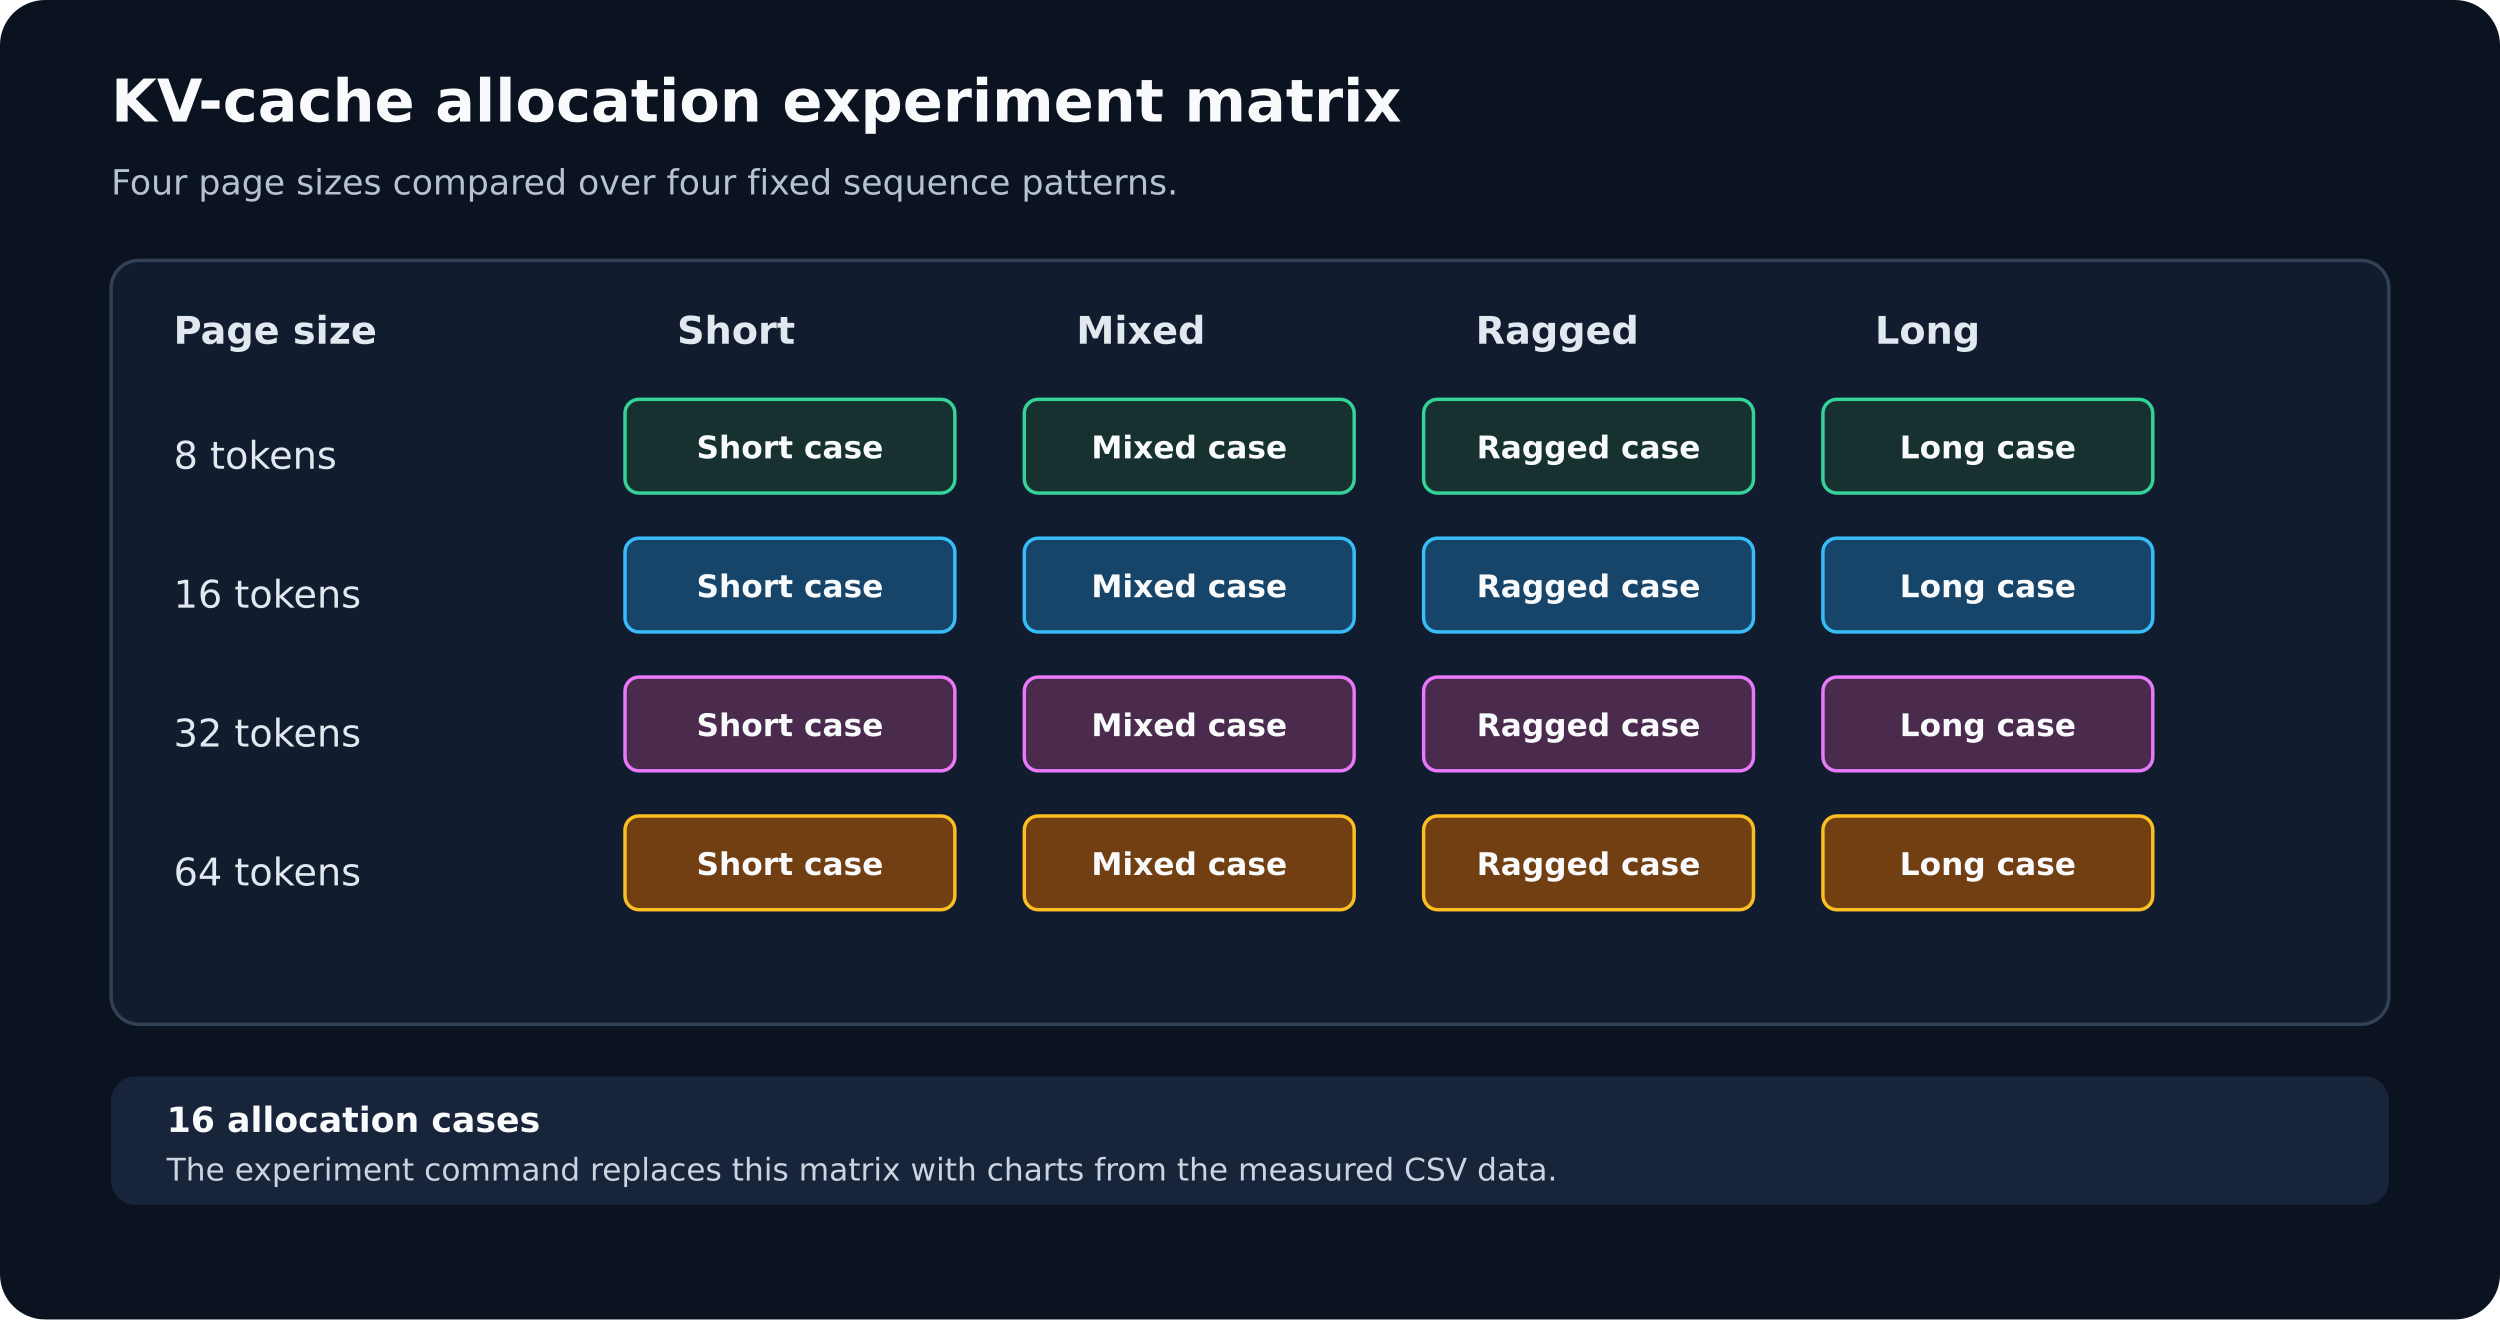
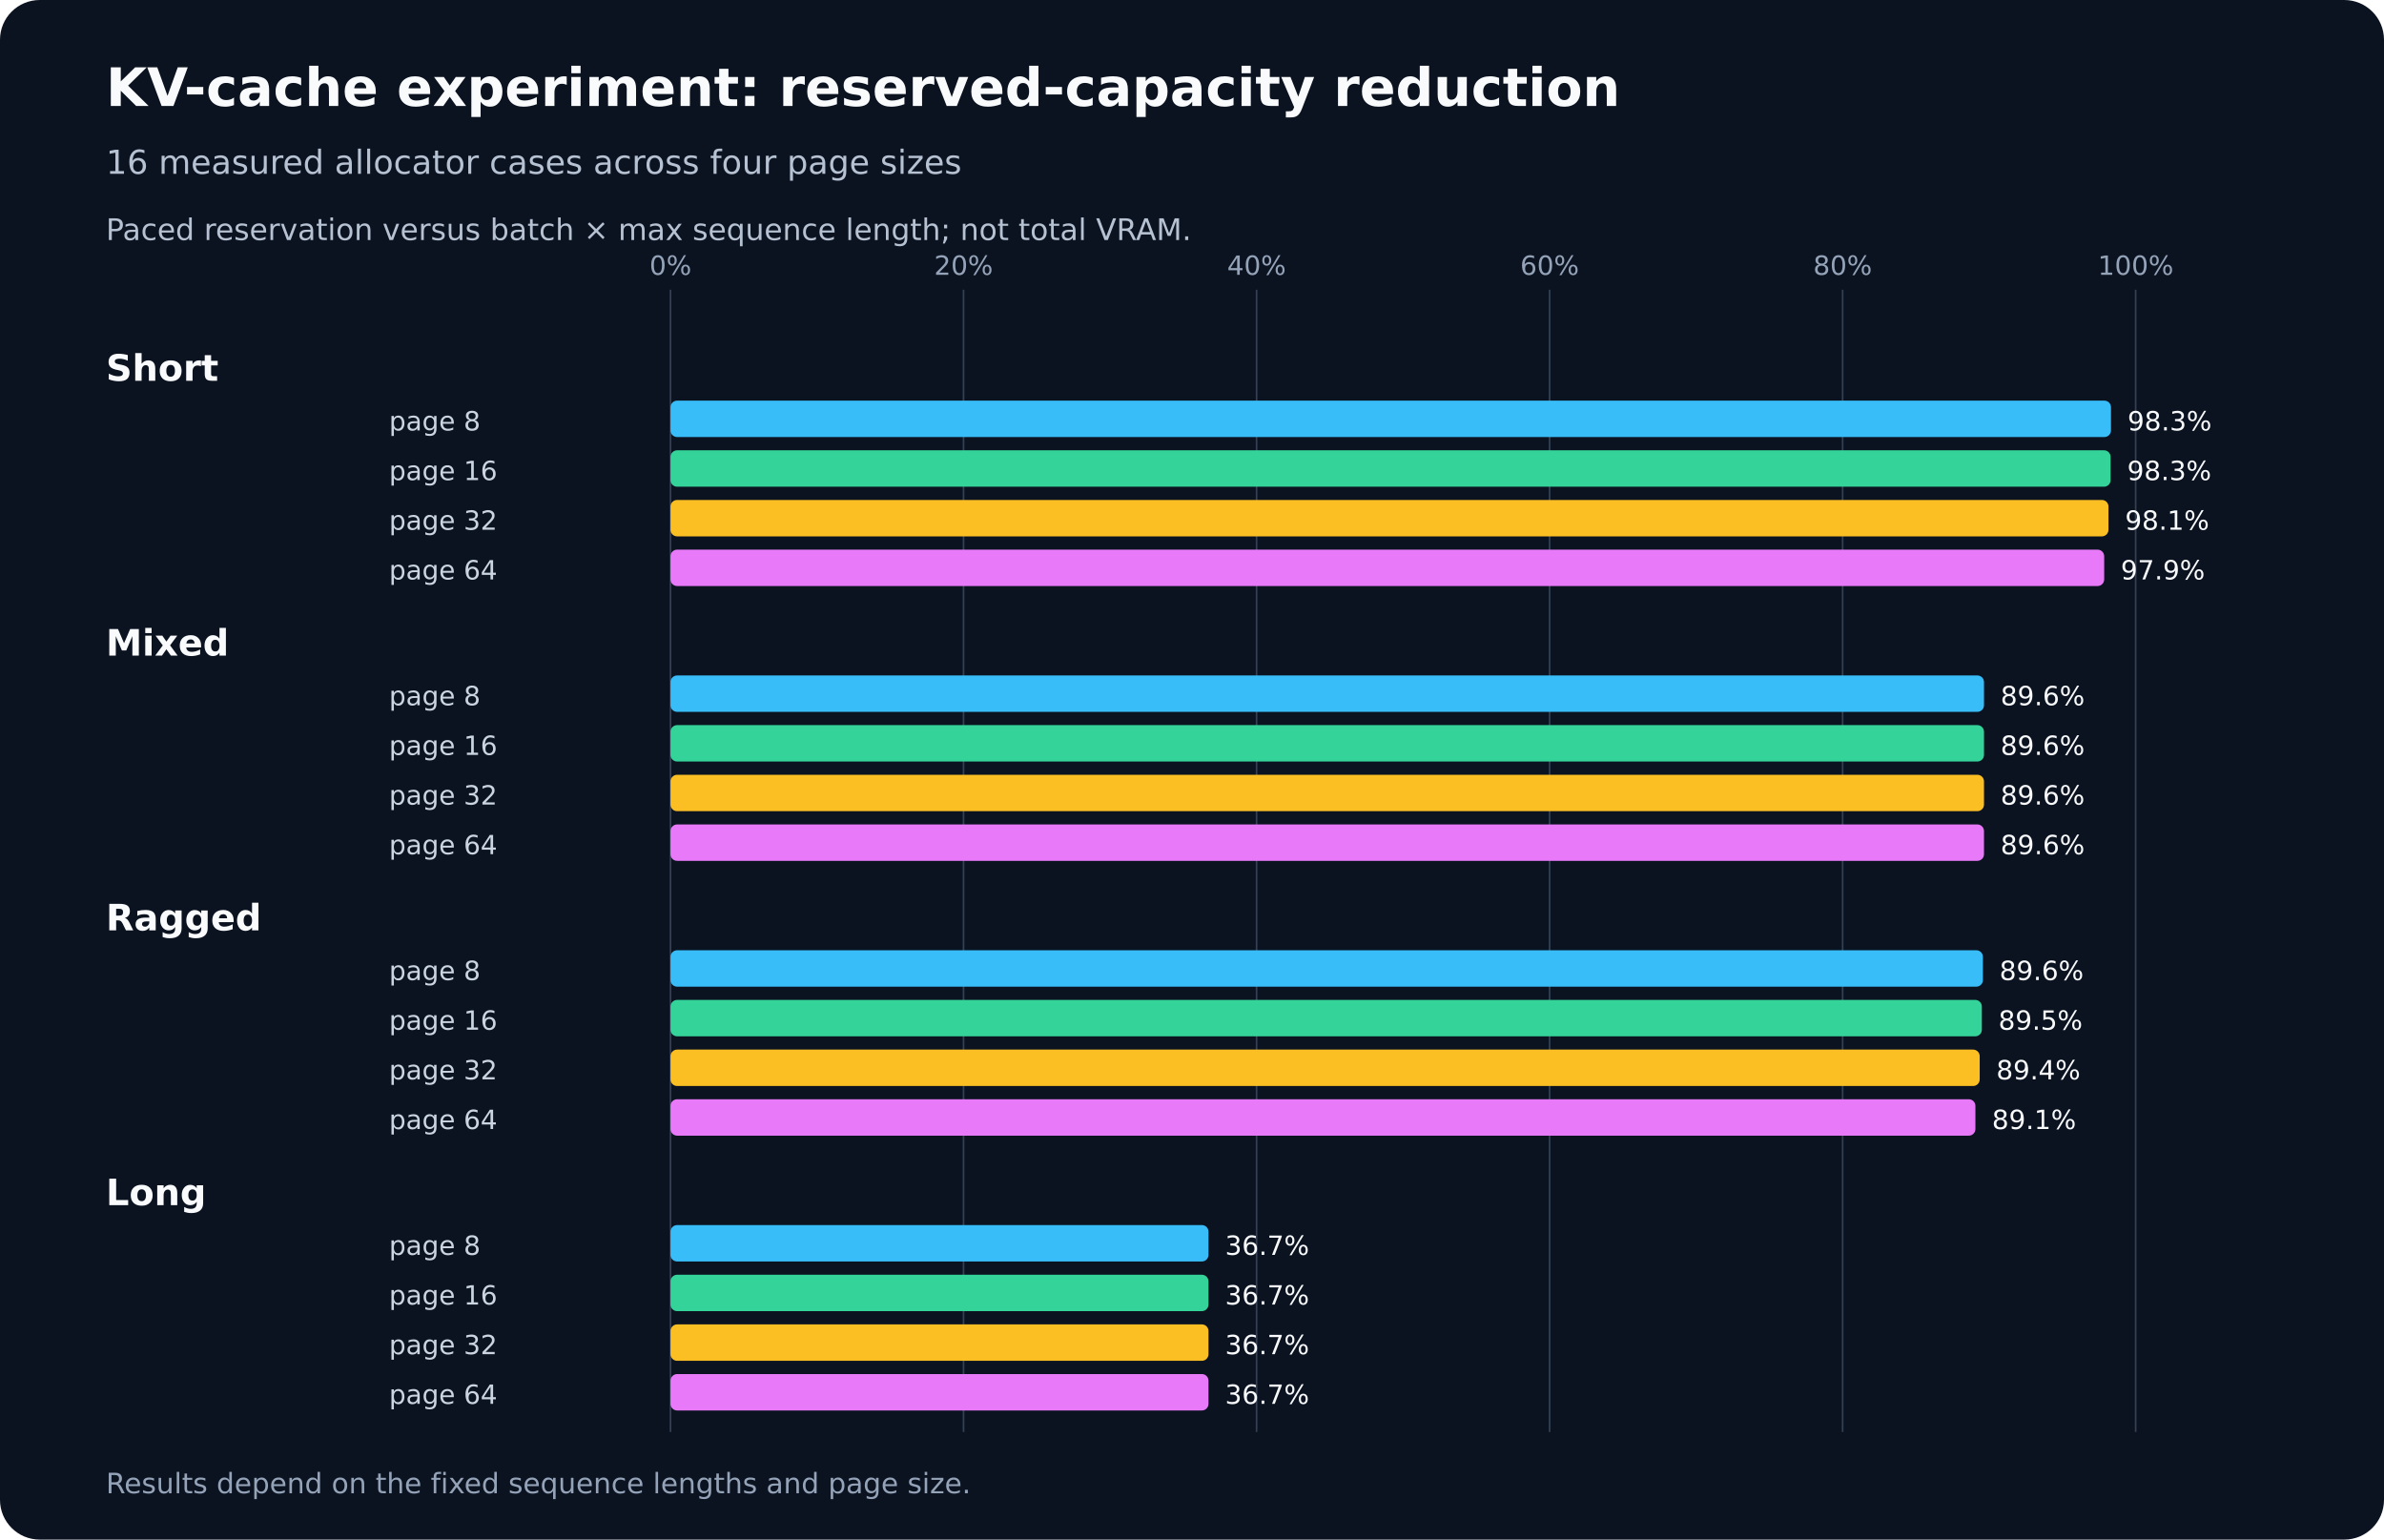
- <svg xmlns="http://www.w3.org/2000/svg" width="1440" height="760" viewBox="0 0 1440 760">
-   <rect width="1440" height="760" rx="26" fill="#0b1220" />
-   <text x="64" y="70" font-family="DejaVu Sans, sans-serif" font-size="34" font-weight="700" fill="#f8fafc">KV-cache allocation experiment matrix</text>
-   <text x="64" y="112" font-family="DejaVu Sans, sans-serif" font-size="20" fill="#b6c2d2">Four page sizes compared over four fixed sequence patterns.</text>
-   <rect x="64" y="150" width="1312" height="440" rx="16" fill="#111c2f" stroke="#334155" stroke-width="2" />
-   <text x="100" y="198" font-family="DejaVu Sans, sans-serif" font-size="22" font-weight="700" fill="#e2e8f0">Page size</text>
-   <text x="390" y="198" font-family="DejaVu Sans, sans-serif" font-size="22" font-weight="700" fill="#e2e8f0">Short</text>
-   <text x="620" y="198" font-family="DejaVu Sans, sans-serif" font-size="22" font-weight="700" fill="#e2e8f0">Mixed</text>
-   <text x="850" y="198" font-family="DejaVu Sans, sans-serif" font-size="22" font-weight="700" fill="#e2e8f0">Ragged</text>
-   <text x="1080" y="198" font-family="DejaVu Sans, sans-serif" font-size="22" font-weight="700" fill="#e2e8f0">Long</text>
-   <g font-family="DejaVu Sans, sans-serif" font-size="22" fill="#e2e8f0">
-     <text x="100" y="270">8 tokens</text>
-     <text x="100" y="350">16 tokens</text>
-     <text x="100" y="430">32 tokens</text>
-     <text x="100" y="510">64 tokens</text>
-   </g>
-   <g fill="#16312f" stroke="#34d399" stroke-width="2">
-     <rect x="360" y="230" width="190" height="54" rx="8" />
-     <rect x="590" y="230" width="190" height="54" rx="8" />
-     <rect x="820" y="230" width="190" height="54" rx="8" />
-     <rect x="1050" y="230" width="190" height="54" rx="8" />
-   </g>
-   <g fill="#17456a" stroke="#38bdf8" stroke-width="2">
-     <rect x="360" y="310" width="190" height="54" rx="8" />
-     <rect x="590" y="310" width="190" height="54" rx="8" />
-     <rect x="820" y="310" width="190" height="54" rx="8" />
-     <rect x="1050" y="310" width="190" height="54" rx="8" />
-   </g>
-   <g fill="#4a2b4e" stroke="#e879f9" stroke-width="2">
-     <rect x="360" y="390" width="190" height="54" rx="8" />
-     <rect x="590" y="390" width="190" height="54" rx="8" />
-     <rect x="820" y="390" width="190" height="54" rx="8" />
-     <rect x="1050" y="390" width="190" height="54" rx="8" />
-   </g>
-   <g fill="#713f12" stroke="#fbbf24" stroke-width="2">
-     <rect x="360" y="470" width="190" height="54" rx="8" />
-     <rect x="590" y="470" width="190" height="54" rx="8" />
-     <rect x="820" y="470" width="190" height="54" rx="8" />
-     <rect x="1050" y="470" width="190" height="54" rx="8" />
-   </g>
-   <g font-family="DejaVu Sans, sans-serif" font-size="18" font-weight="700" fill="#f8fafc">
-     <text x="455" y="264" text-anchor="middle">Short case</text>
-     <text x="685" y="264" text-anchor="middle">Mixed case</text>
-     <text x="915" y="264" text-anchor="middle">Ragged case</text>
-     <text x="1145" y="264" text-anchor="middle">Long case</text>
-     <text x="455" y="344" text-anchor="middle">Short case</text>
-     <text x="685" y="344" text-anchor="middle">Mixed case</text>
-     <text x="915" y="344" text-anchor="middle">Ragged case</text>
-     <text x="1145" y="344" text-anchor="middle">Long case</text>
-     <text x="455" y="424" text-anchor="middle">Short case</text>
-     <text x="685" y="424" text-anchor="middle">Mixed case</text>
-     <text x="915" y="424" text-anchor="middle">Ragged case</text>
-     <text x="1145" y="424" text-anchor="middle">Long case</text>
-     <text x="455" y="504" text-anchor="middle">Short case</text>
-     <text x="685" y="504" text-anchor="middle">Mixed case</text>
-     <text x="915" y="504" text-anchor="middle">Ragged case</text>
-     <text x="1145" y="504" text-anchor="middle">Long case</text>
-   </g>
-   <rect x="64" y="620" width="1312" height="74" rx="14" fill="#17243a" />
-   <text x="96" y="652" font-family="DejaVu Sans, sans-serif" font-size="20" font-weight="700" fill="#f8fafc">16 allocation cases</text>
-   <text x="96" y="680" font-family="DejaVu Sans, sans-serif" font-size="18" fill="#cbd5e1">The experiment command replaces this matrix with charts from the measured CSV data.</text>
+ <svg xmlns="http://www.w3.org/2000/svg" width="1440" height="930" viewBox="0 0 1440 930">
+   <rect width="100%" height="100%" rx="24" fill="#0b1220" />
+   <text x="64" y="64" text-anchor="start" font-family="DejaVu Sans, sans-serif" font-size="32" font-weight="700" fill="#f8fafc">KV-cache experiment: reserved-capacity reduction</text>
+   <text x="64" y="105" text-anchor="start" font-family="DejaVu Sans, sans-serif" font-size="20" font-weight="400" fill="#b6c2d2">16 measured allocator cases across four page sizes</text>
+   <text x="64" y="145" text-anchor="start" font-family="DejaVu Sans, sans-serif" font-size="18" font-weight="400" fill="#b6c2d2">Paced reservation versus batch × max sequence length; not total VRAM.</text>
+   <line x1="405" y1="175" x2="405" y2="865" stroke="#334155" />
+   <text x="405" y="166" text-anchor="middle" font-family="DejaVu Sans, sans-serif" font-size="16" font-weight="400" fill="#94a3b8">0%</text>
+   <line x1="582" y1="175" x2="582" y2="865" stroke="#334155" />
+   <text x="582" y="166" text-anchor="middle" font-family="DejaVu Sans, sans-serif" font-size="16" font-weight="400" fill="#94a3b8">20%</text>
+   <line x1="759" y1="175" x2="759" y2="865" stroke="#334155" />
+   <text x="759" y="166" text-anchor="middle" font-family="DejaVu Sans, sans-serif" font-size="16" font-weight="400" fill="#94a3b8">40%</text>
+   <line x1="936" y1="175" x2="936" y2="865" stroke="#334155" />
+   <text x="936" y="166" text-anchor="middle" font-family="DejaVu Sans, sans-serif" font-size="16" font-weight="400" fill="#94a3b8">60%</text>
+   <line x1="1113" y1="175" x2="1113" y2="865" stroke="#334155" />
+   <text x="1113" y="166" text-anchor="middle" font-family="DejaVu Sans, sans-serif" font-size="16" font-weight="400" fill="#94a3b8">80%</text>
+   <line x1="1290" y1="175" x2="1290" y2="865" stroke="#334155" />
+   <text x="1290" y="166" text-anchor="middle" font-family="DejaVu Sans, sans-serif" font-size="16" font-weight="400" fill="#94a3b8">100%</text>
+   <text x="64" y="230" text-anchor="start" font-family="DejaVu Sans, sans-serif" font-size="22" font-weight="700" fill="#f8fafc">Short</text>
+   <text x="235" y="260" text-anchor="start" font-family="DejaVu Sans, sans-serif" font-size="16" font-weight="400" fill="#cbd5e1">page 8</text>
+   <rect x="405" y="242" width="870.091" height="22" rx="4" fill="#38bdf8" />
+   <text x="1285.091" y="260" text-anchor="start" font-family="DejaVu Sans, sans-serif" font-size="16" font-weight="400" fill="#f8fafc">98.3%</text>
+   <text x="235" y="290" text-anchor="start" font-family="DejaVu Sans, sans-serif" font-size="16" font-weight="400" fill="#cbd5e1">page 16</text>
+   <rect x="405" y="272" width="869.875" height="22" rx="4" fill="#34d399" />
+   <text x="1284.875" y="290" text-anchor="start" font-family="DejaVu Sans, sans-serif" font-size="16" font-weight="400" fill="#f8fafc">98.3%</text>
+   <text x="235" y="320" text-anchor="start" font-family="DejaVu Sans, sans-serif" font-size="16" font-weight="400" fill="#cbd5e1">page 32</text>
+   <rect x="405" y="302" width="868.579" height="22" rx="4" fill="#fbbf24" />
+   <text x="1283.579" y="320" text-anchor="start" font-family="DejaVu Sans, sans-serif" font-size="16" font-weight="400" fill="#f8fafc">98.1%</text>
+   <text x="235" y="350" text-anchor="start" font-family="DejaVu Sans, sans-serif" font-size="16" font-weight="400" fill="#cbd5e1">page 64</text>
+   <rect x="405" y="332" width="865.987" height="22" rx="4" fill="#e879f9" />
+   <text x="1280.987" y="350" text-anchor="start" font-family="DejaVu Sans, sans-serif" font-size="16" font-weight="400" fill="#f8fafc">97.9%</text>
+   <text x="64" y="396" text-anchor="start" font-family="DejaVu Sans, sans-serif" font-size="22" font-weight="700" fill="#f8fafc">Mixed</text>
+   <text x="235" y="426" text-anchor="start" font-family="DejaVu Sans, sans-serif" font-size="16" font-weight="400" fill="#cbd5e1">page 8</text>
+   <rect x="405" y="408" width="793.388" height="22" rx="4" fill="#38bdf8" />
+   <text x="1208.388" y="426" text-anchor="start" font-family="DejaVu Sans, sans-serif" font-size="16" font-weight="400" fill="#f8fafc">89.6%</text>
+   <text x="235" y="456" text-anchor="start" font-family="DejaVu Sans, sans-serif" font-size="16" font-weight="400" fill="#cbd5e1">page 16</text>
+   <rect x="405" y="438" width="793.388" height="22" rx="4" fill="#34d399" />
+   <text x="1208.388" y="456" text-anchor="start" font-family="DejaVu Sans, sans-serif" font-size="16" font-weight="400" fill="#f8fafc">89.6%</text>
+   <text x="235" y="486" text-anchor="start" font-family="DejaVu Sans, sans-serif" font-size="16" font-weight="400" fill="#cbd5e1">page 32</text>
+   <rect x="405" y="468" width="793.388" height="22" rx="4" fill="#fbbf24" />
+   <text x="1208.388" y="486" text-anchor="start" font-family="DejaVu Sans, sans-serif" font-size="16" font-weight="400" fill="#f8fafc">89.6%</text>
+   <text x="235" y="516" text-anchor="start" font-family="DejaVu Sans, sans-serif" font-size="16" font-weight="400" fill="#cbd5e1">page 64</text>
+   <rect x="405" y="498" width="793.388" height="22" rx="4" fill="#e879f9" />
+   <text x="1208.388" y="516" text-anchor="start" font-family="DejaVu Sans, sans-serif" font-size="16" font-weight="400" fill="#f8fafc">89.6%</text>
+   <text x="64" y="562" text-anchor="start" font-family="DejaVu Sans, sans-serif" font-size="22" font-weight="700" fill="#f8fafc">Ragged</text>
+   <text x="235" y="592" text-anchor="start" font-family="DejaVu Sans, sans-serif" font-size="16" font-weight="400" fill="#cbd5e1">page 8</text>
+   <rect x="405" y="574" width="792.741" height="22" rx="4" fill="#38bdf8" />
+   <text x="1207.741" y="592" text-anchor="start" font-family="DejaVu Sans, sans-serif" font-size="16" font-weight="400" fill="#f8fafc">89.6%</text>
+   <text x="235" y="622" text-anchor="start" font-family="DejaVu Sans, sans-serif" font-size="16" font-weight="400" fill="#cbd5e1">page 16</text>
+   <rect x="405" y="604" width="792.093" height="22" rx="4" fill="#34d399" />
+   <text x="1207.093" y="622" text-anchor="start" font-family="DejaVu Sans, sans-serif" font-size="16" font-weight="400" fill="#f8fafc">89.5%</text>
+   <text x="235" y="652" text-anchor="start" font-family="DejaVu Sans, sans-serif" font-size="16" font-weight="400" fill="#cbd5e1">page 32</text>
+   <rect x="405" y="634" width="790.796" height="22" rx="4" fill="#fbbf24" />
+   <text x="1205.796" y="652" text-anchor="start" font-family="DejaVu Sans, sans-serif" font-size="16" font-weight="400" fill="#f8fafc">89.4%</text>
+   <text x="235" y="682" text-anchor="start" font-family="DejaVu Sans, sans-serif" font-size="16" font-weight="400" fill="#cbd5e1">page 64</text>
+   <rect x="405" y="664" width="788.203" height="22" rx="4" fill="#e879f9" />
+   <text x="1203.203" y="682" text-anchor="start" font-family="DejaVu Sans, sans-serif" font-size="16" font-weight="400" fill="#f8fafc">89.1%</text>
+   <text x="64" y="728" text-anchor="start" font-family="DejaVu Sans, sans-serif" font-size="22" font-weight="700" fill="#f8fafc">Long</text>
+   <text x="235" y="758" text-anchor="start" font-family="DejaVu Sans, sans-serif" font-size="16" font-weight="400" fill="#cbd5e1">page 8</text>
+   <rect x="405" y="740" width="324.961" height="22" rx="4" fill="#38bdf8" />
+   <text x="739.961" y="758" text-anchor="start" font-family="DejaVu Sans, sans-serif" font-size="16" font-weight="400" fill="#f8fafc">36.7%</text>
+   <text x="235" y="788" text-anchor="start" font-family="DejaVu Sans, sans-serif" font-size="16" font-weight="400" fill="#cbd5e1">page 16</text>
+   <rect x="405" y="770" width="324.961" height="22" rx="4" fill="#34d399" />
+   <text x="739.961" y="788" text-anchor="start" font-family="DejaVu Sans, sans-serif" font-size="16" font-weight="400" fill="#f8fafc">36.7%</text>
+   <text x="235" y="818" text-anchor="start" font-family="DejaVu Sans, sans-serif" font-size="16" font-weight="400" fill="#cbd5e1">page 32</text>
+   <rect x="405" y="800" width="324.961" height="22" rx="4" fill="#fbbf24" />
+   <text x="739.961" y="818" text-anchor="start" font-family="DejaVu Sans, sans-serif" font-size="16" font-weight="400" fill="#f8fafc">36.7%</text>
+   <text x="235" y="848" text-anchor="start" font-family="DejaVu Sans, sans-serif" font-size="16" font-weight="400" fill="#cbd5e1">page 64</text>
+   <rect x="405" y="830" width="324.961" height="22" rx="4" fill="#e879f9" />
+   <text x="739.961" y="848" text-anchor="start" font-family="DejaVu Sans, sans-serif" font-size="16" font-weight="400" fill="#f8fafc">36.7%</text>
+   <text x="64" y="902" text-anchor="start" font-family="DejaVu Sans, sans-serif" font-size="17" font-weight="400" fill="#94a3b8">Results depend on the fixed sequence lengths and page size.</text>
</svg>
